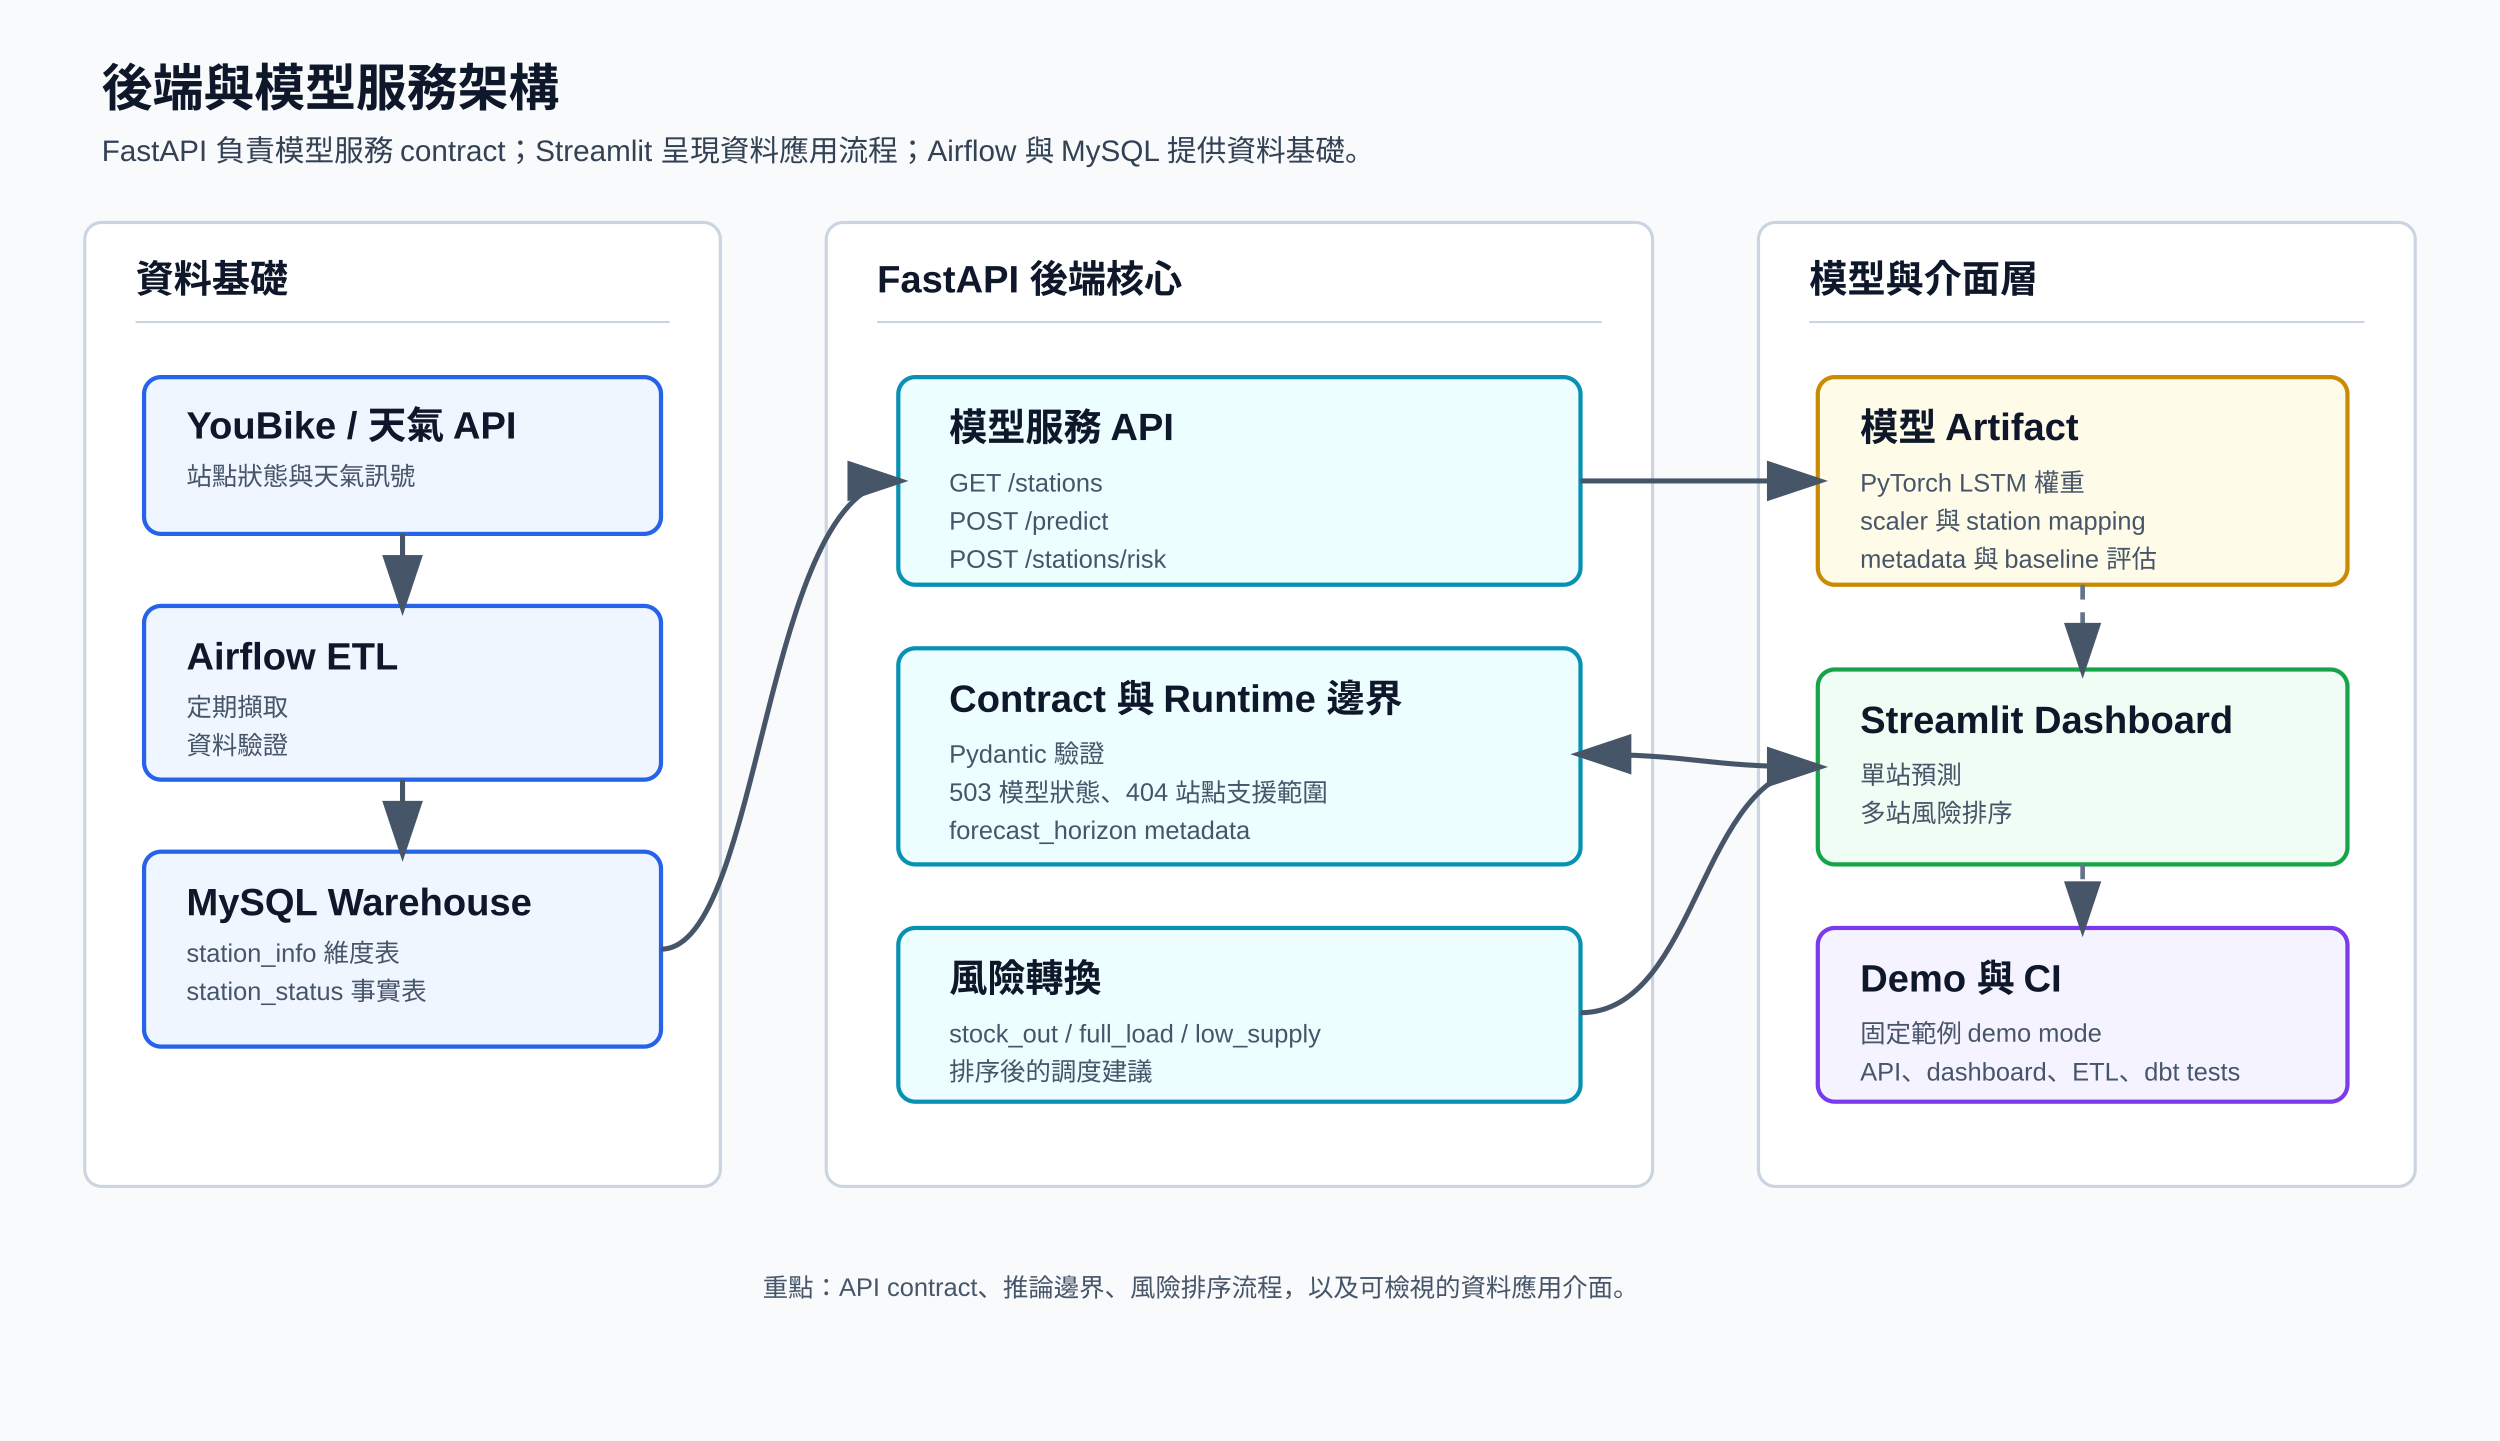
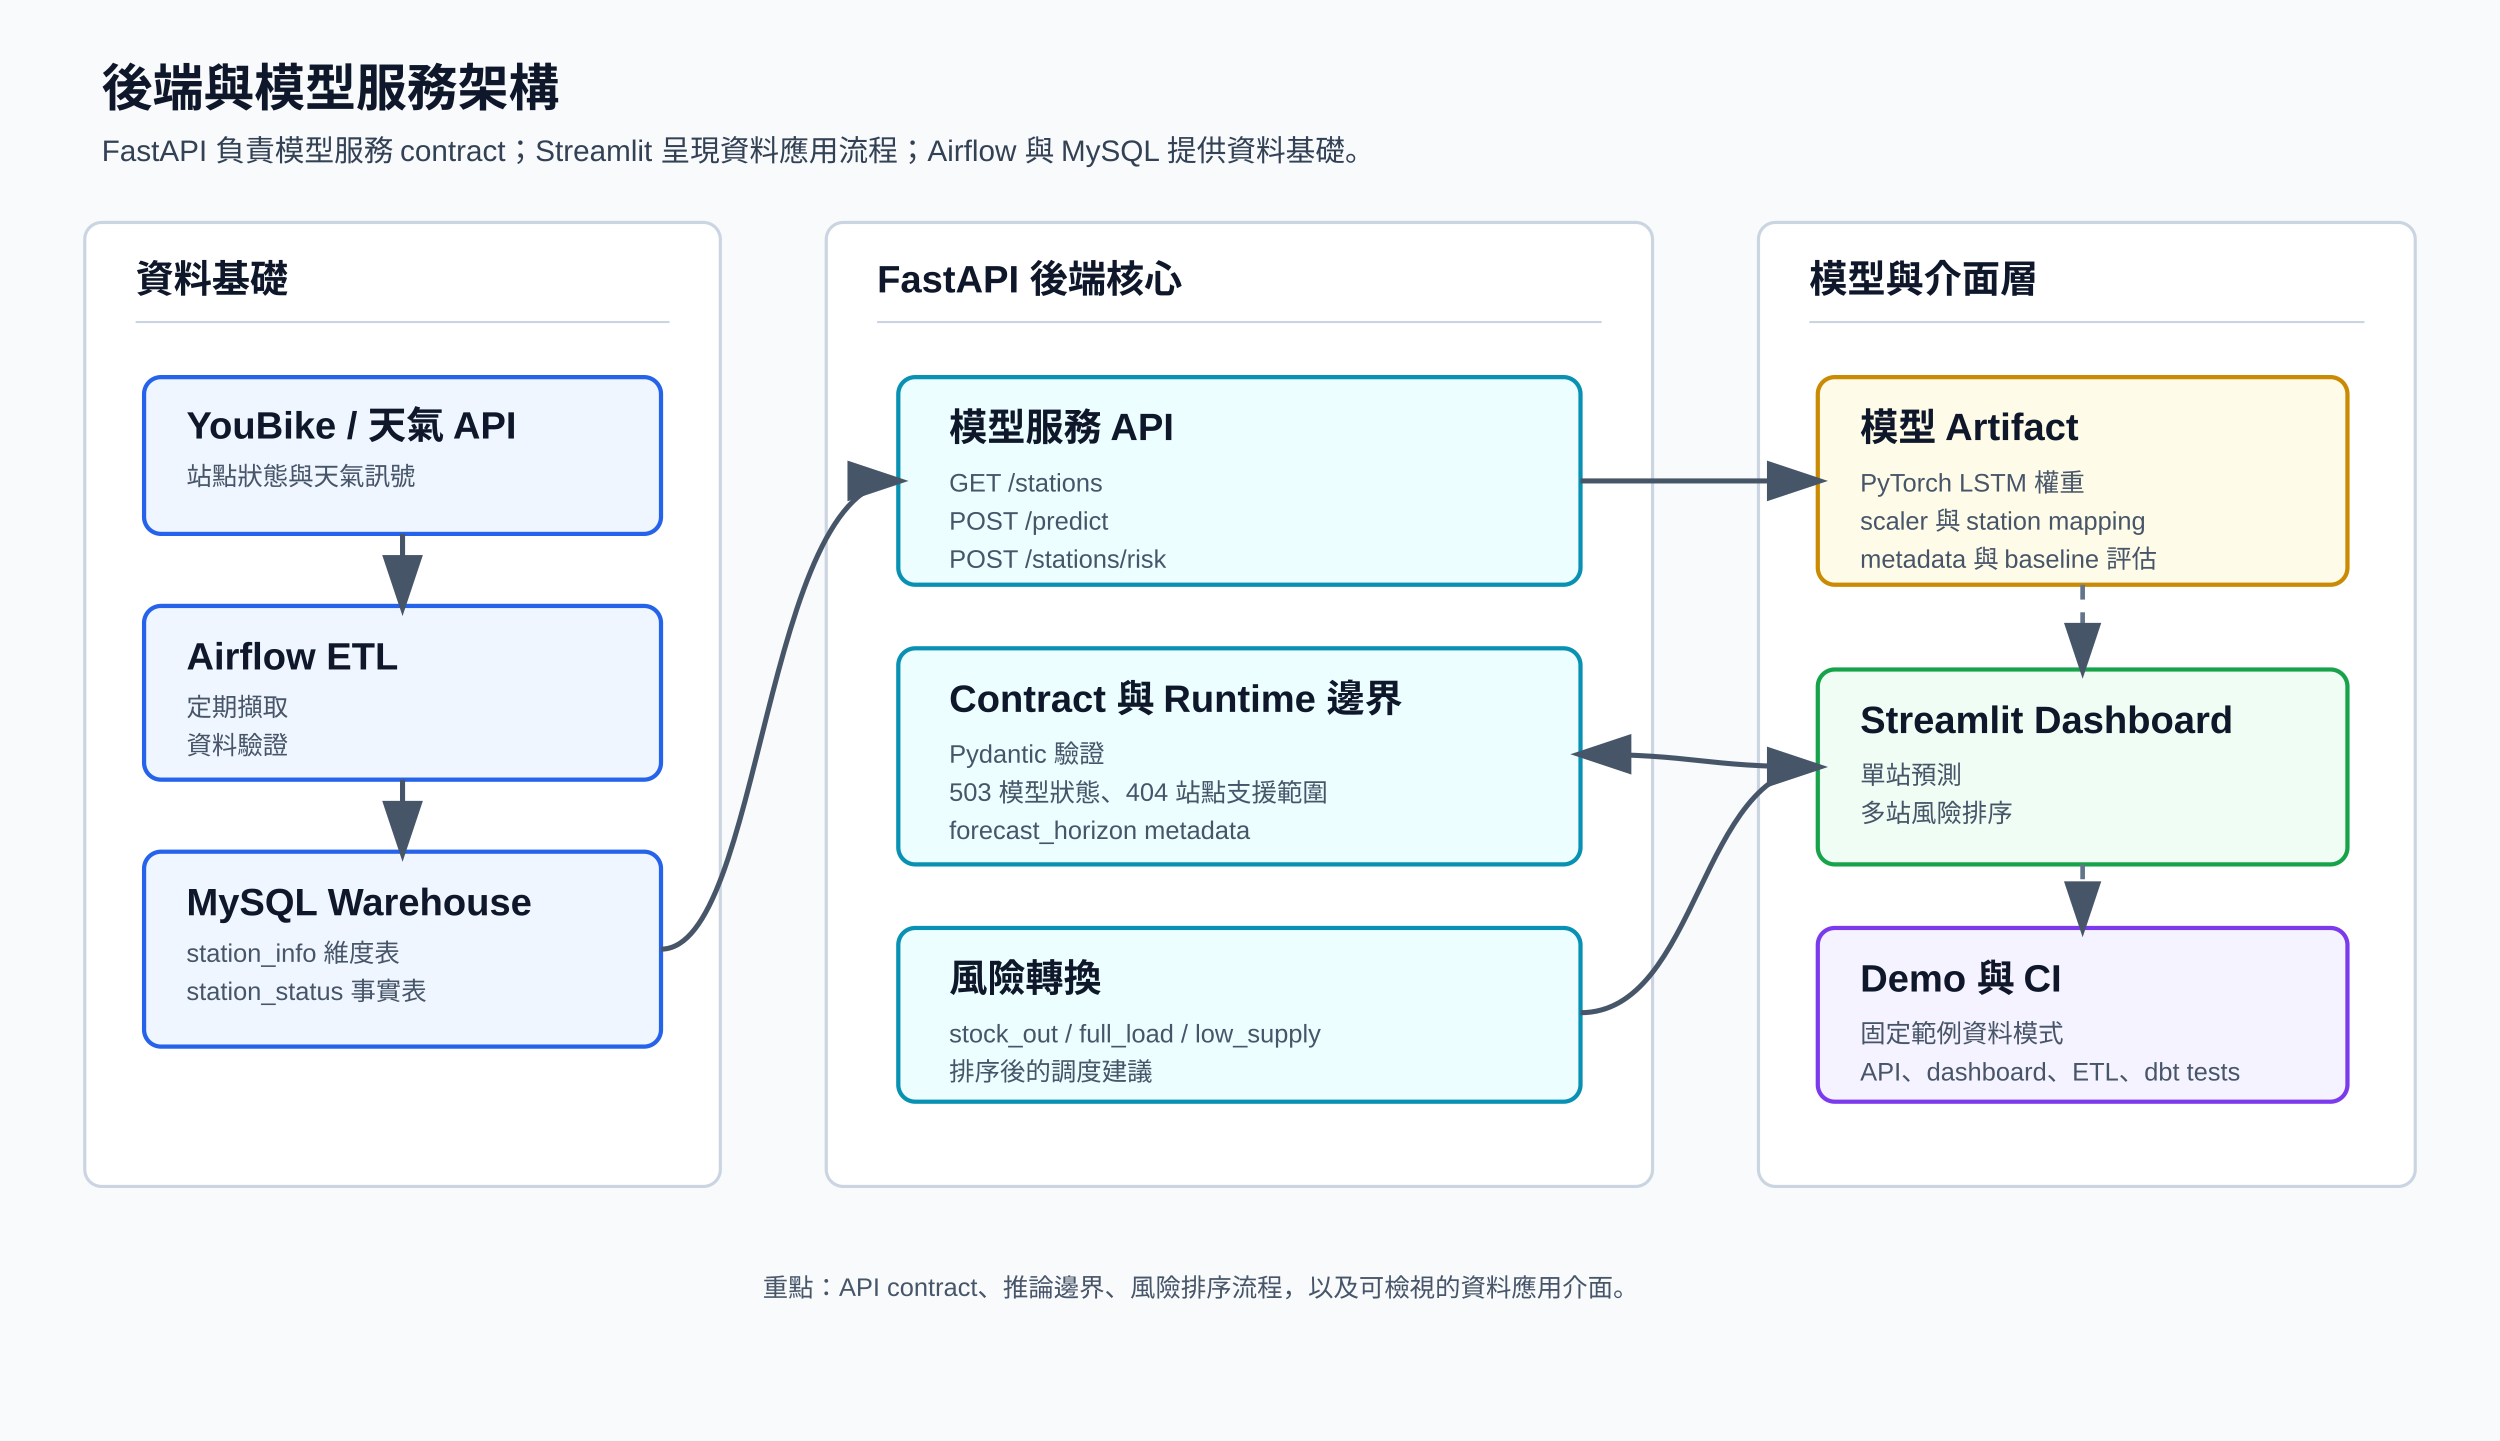
<svg xmlns="http://www.w3.org/2000/svg" width="1180" height="680" viewBox="0 0 1180 680" role="img" aria-labelledby="title desc">
  <defs>
    <style>
      .bg { fill: #f8fafc; }
      .panel { fill: #ffffff; stroke: #cbd5e1; stroke-width: 1.5; }
      .api { fill: #ecfeff; stroke: #0891b2; stroke-width: 2; }
      .client { fill: #f0fdf4; stroke: #16a34a; stroke-width: 2; }
      .model { fill: #fefce8; stroke: #ca8a04; stroke-width: 2; }
      .data { fill: #eff6ff; stroke: #2563eb; stroke-width: 2; }
      .test { fill: #f5f3ff; stroke: #7c3aed; stroke-width: 2; }
      .label { fill: #0f172a; font: 700 24px Arial, sans-serif; }
      .h2 { fill: #0f172a; font: 700 18px Arial, sans-serif; }
      .body { fill: #334155; font: 14px Arial, sans-serif; }
      .small { fill: #475569; font: 12px Arial, sans-serif; }
      .arrow { stroke: #475569; stroke-width: 2.4; fill: none; marker-end: url(#arrowhead); }
      .dash { stroke: #64748b; stroke-width: 2.2; fill: none; stroke-dasharray: 7 6; marker-end: url(#arrowhead); }
      .divider { stroke: #cbd5e1; stroke-width: 1; }
    </style>
    <marker id="arrowhead" markerWidth="12" markerHeight="8" refX="10" refY="4" orient="auto">
      <path d="M0,0 L12,4 L0,8 Z" fill="#475569" />
    </marker>
  </defs>
  <rect class="bg" x="0" y="0" width="1180" height="680" />
  <text class="label" x="48" y="50">後端與模型服務架構</text>
  <text class="body" x="48" y="76">FastAPI 負責模型服務 contract；Streamlit 呈現資料應用流程；Airflow 與 MySQL 提供資料基礎。</text>
  <rect class="panel" x="40" y="105" width="300" height="455" rx="8" />
  <text class="h2" x="64" y="138">資料基礎</text>
  <line class="divider" x1="64" y1="152" x2="316" y2="152" />
  <rect class="data" x="68" y="178" width="244" height="74" rx="8" />
  <text class="h2" x="88" y="207">YouBike / 天氣 API</text>
  <text class="small" x="88" y="229">站點狀態與天氣訊號</text>
  <rect class="data" x="68" y="286" width="244" height="82" rx="8" />
  <text class="h2" x="88" y="316">Airflow ETL</text>
  <text class="small" x="88" y="338">定期擷取</text>
  <text class="small" x="88" y="356">資料驗證</text>
  <rect class="data" x="68" y="402" width="244" height="92" rx="8" />
  <text class="h2" x="88" y="432">MySQL Warehouse</text>
  <text class="small" x="88" y="454">station_info 維度表</text>
  <text class="small" x="88" y="472">station_status 事實表</text>
  <rect class="panel" x="390" y="105" width="390" height="455" rx="8" />
  <text class="h2" x="414" y="138">FastAPI 後端核心</text>
  <line class="divider" x1="414" y1="152" x2="756" y2="152" />
  <rect class="api" x="424" y="178" width="322" height="98" rx="8" />
  <text class="h2" x="448" y="208">模型服務 API</text>
  <text class="small" x="448" y="232">GET /stations</text>
  <text class="small" x="448" y="250">POST /predict</text>
  <text class="small" x="448" y="268">POST /stations/risk</text>
  <rect class="api" x="424" y="306" width="322" height="102" rx="8" />
  <text class="h2" x="448" y="336">Contract 與 Runtime 邊界</text>
  <text class="small" x="448" y="360">Pydantic 驗證</text>
  <text class="small" x="448" y="378">503 模型狀態、404 站點支援範圍</text>
  <text class="small" x="448" y="396">forecast_horizon metadata</text>
  <rect class="api" x="424" y="438" width="322" height="82" rx="8" />
  <text class="h2" x="448" y="468">風險轉換</text>
  <text class="small" x="448" y="492">stock_out / full_load / low_supply</text>
  <text class="small" x="448" y="510">排序後的調度建議</text>
  <rect class="panel" x="830" y="105" width="310" height="455" rx="8" />
  <text class="h2" x="854" y="138">模型與介面層</text>
  <line class="divider" x1="854" y1="152" x2="1116" y2="152" />
  <rect class="model" x="858" y="178" width="250" height="98" rx="8" />
  <text class="h2" x="878" y="208">模型 Artifact</text>
  <text class="small" x="878" y="232">PyTorch LSTM 權重</text>
  <text class="small" x="878" y="250">scaler 與 station mapping</text>
  <text class="small" x="878" y="268">metadata 與 baseline 評估</text>
  <rect class="client" x="858" y="316" width="250" height="92" rx="8" />
  <text class="h2" x="878" y="346">Streamlit Dashboard</text>
  <text class="small" x="878" y="370">單站預測</text>
  <text class="small" x="878" y="388">多站風險排序</text>
  <rect class="test" x="858" y="438" width="250" height="82" rx="8" />
  <text class="h2" x="878" y="468">Demo 與 CI</text>
-   <text class="small" x="878" y="492">固定範例 demo mode</text>
+   <text class="small" x="878" y="492">固定範例資料模式</text>
  <text class="small" x="878" y="510">API、dashboard、ETL、dbt tests</text>
  <path class="arrow" d="M190 252 L190 286" />
  <path class="arrow" d="M190 368 L190 402" />
  <path class="arrow" d="M312 448 C360 448 360 227 424 227" />
  <path class="arrow" d="M746 227 C802 227 802 227 858 227" />
  <path class="arrow" d="M858 362 C802 362 802 356 746 356" />
  <path class="arrow" d="M746 478 C802 478 802 362 858 362" />
  <path class="dash" d="M983 276 L983 316" />
  <path class="dash" d="M983 408 L983 438" />
  <text class="small" x="360" y="612">重點：API contract、推論邊界、風險排序流程，以及可檢視的資料應用介面。</text>
</svg>
